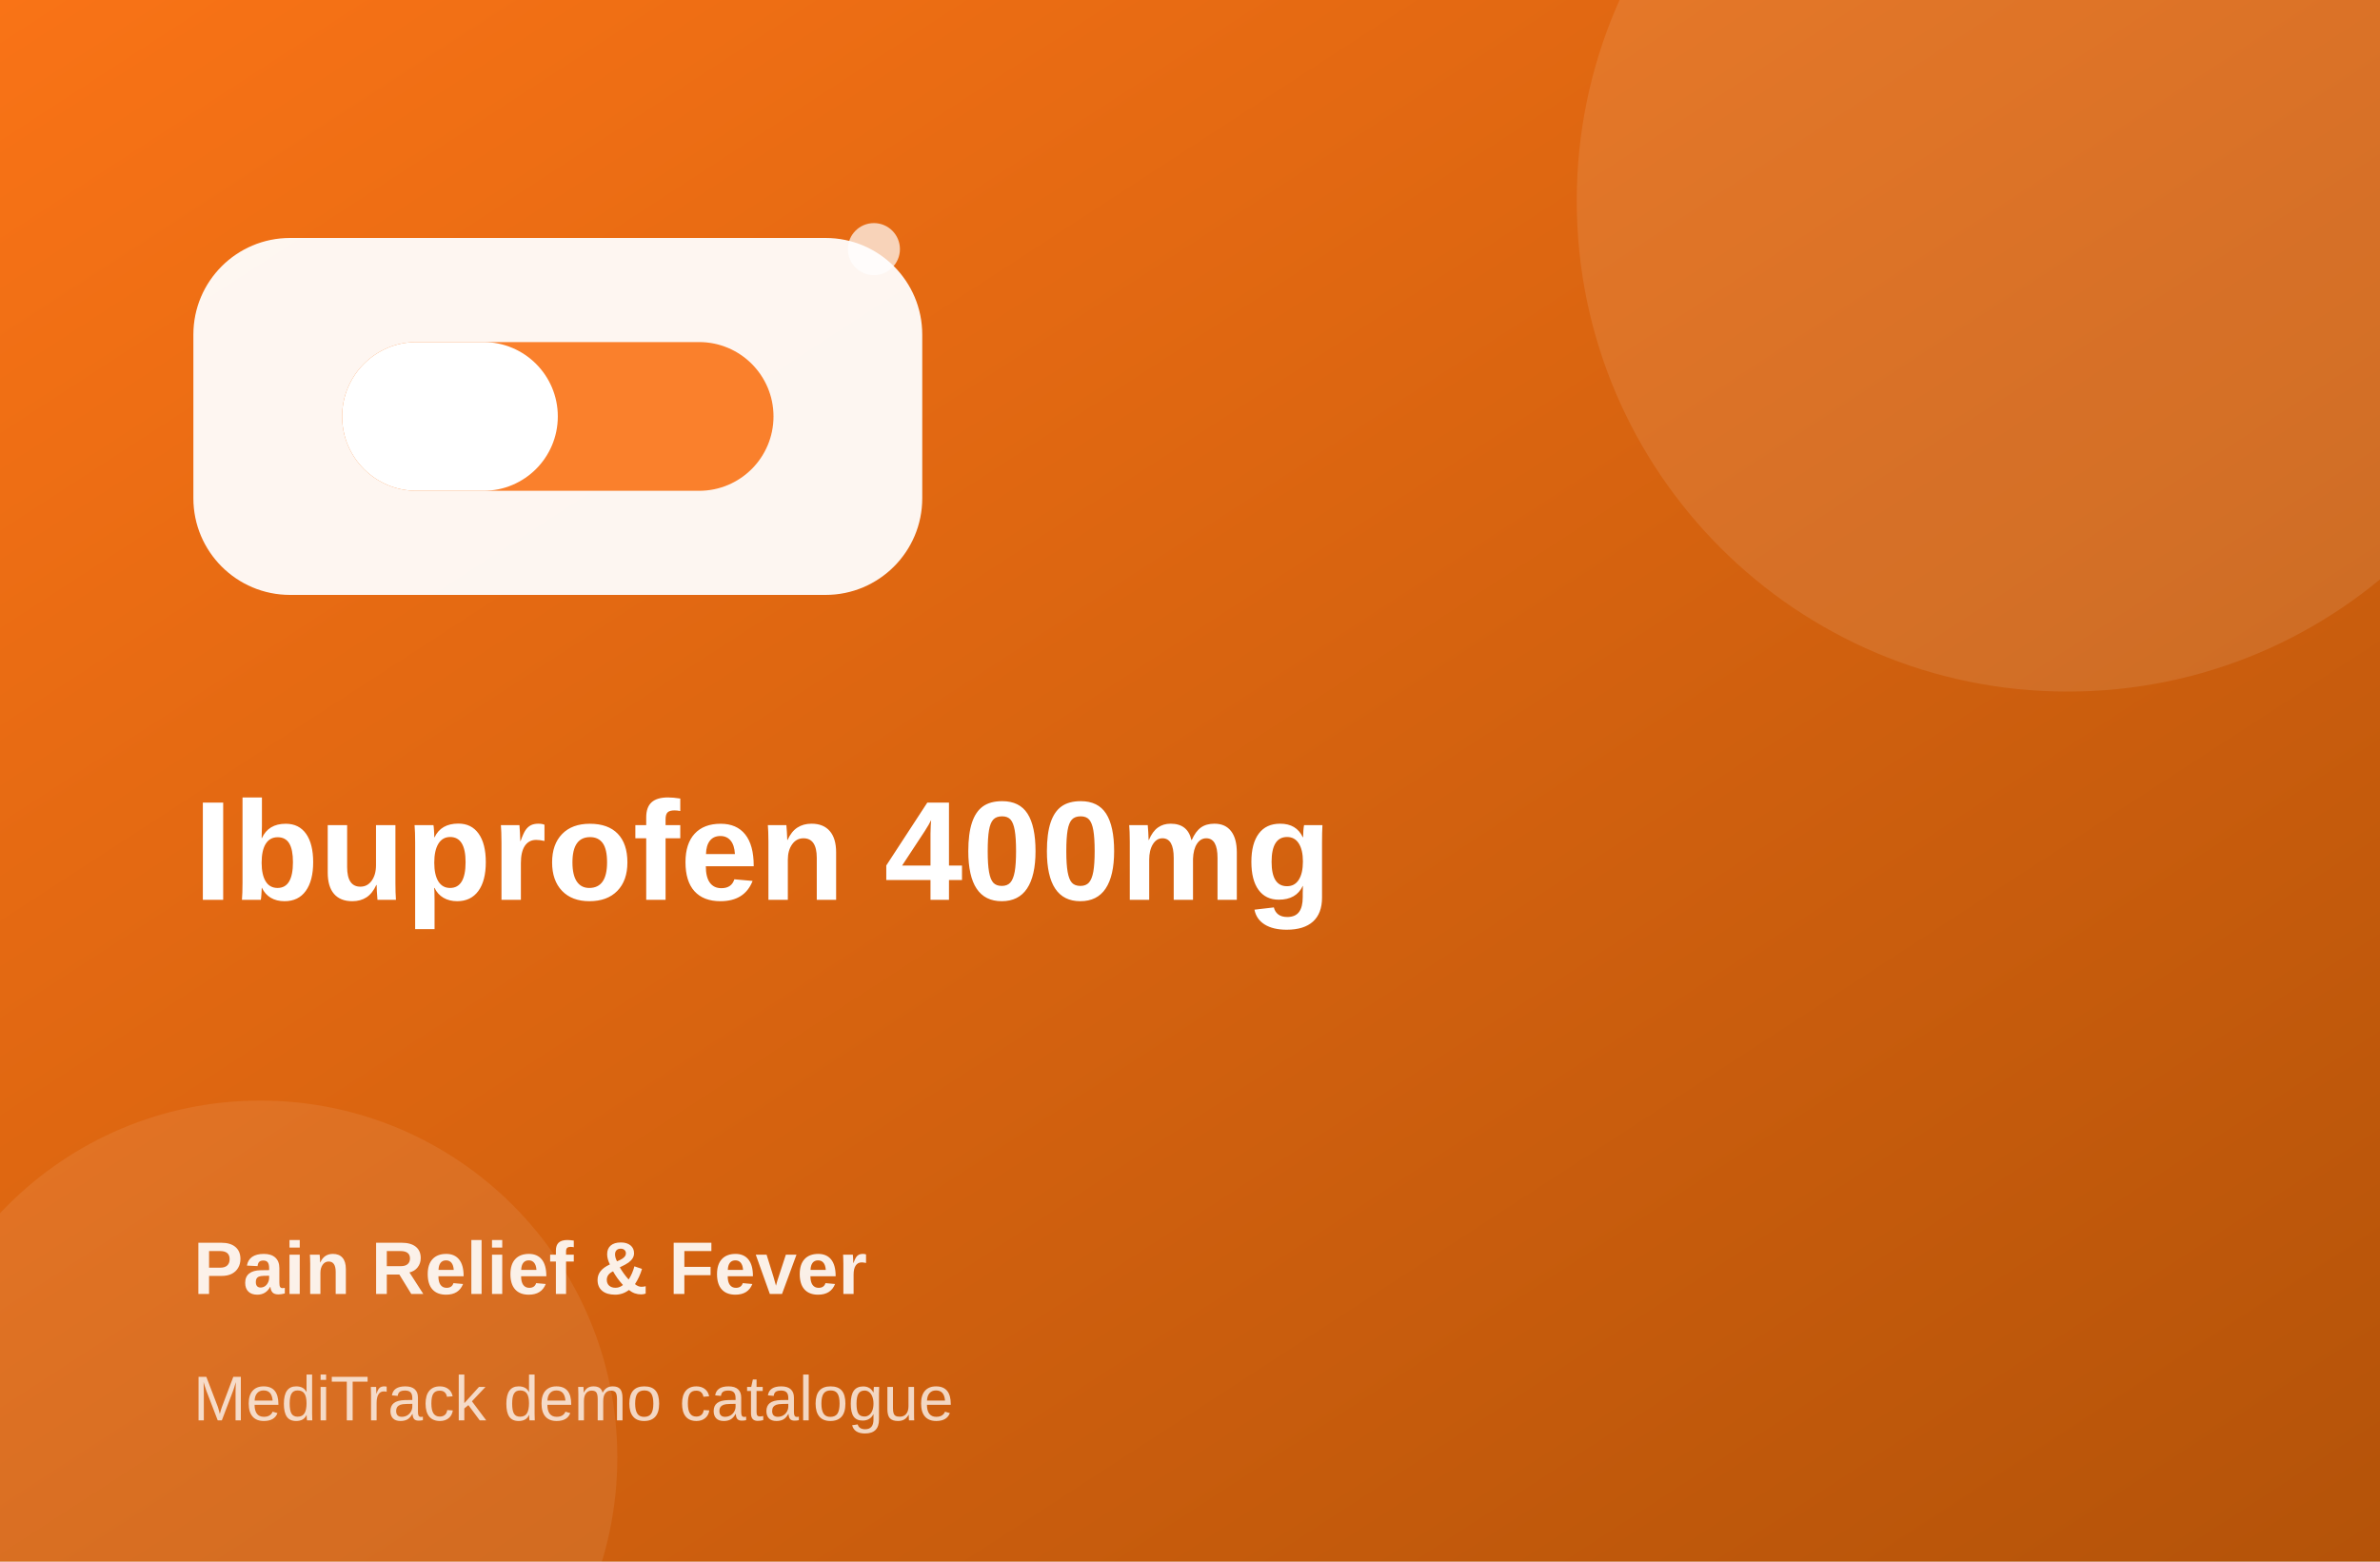
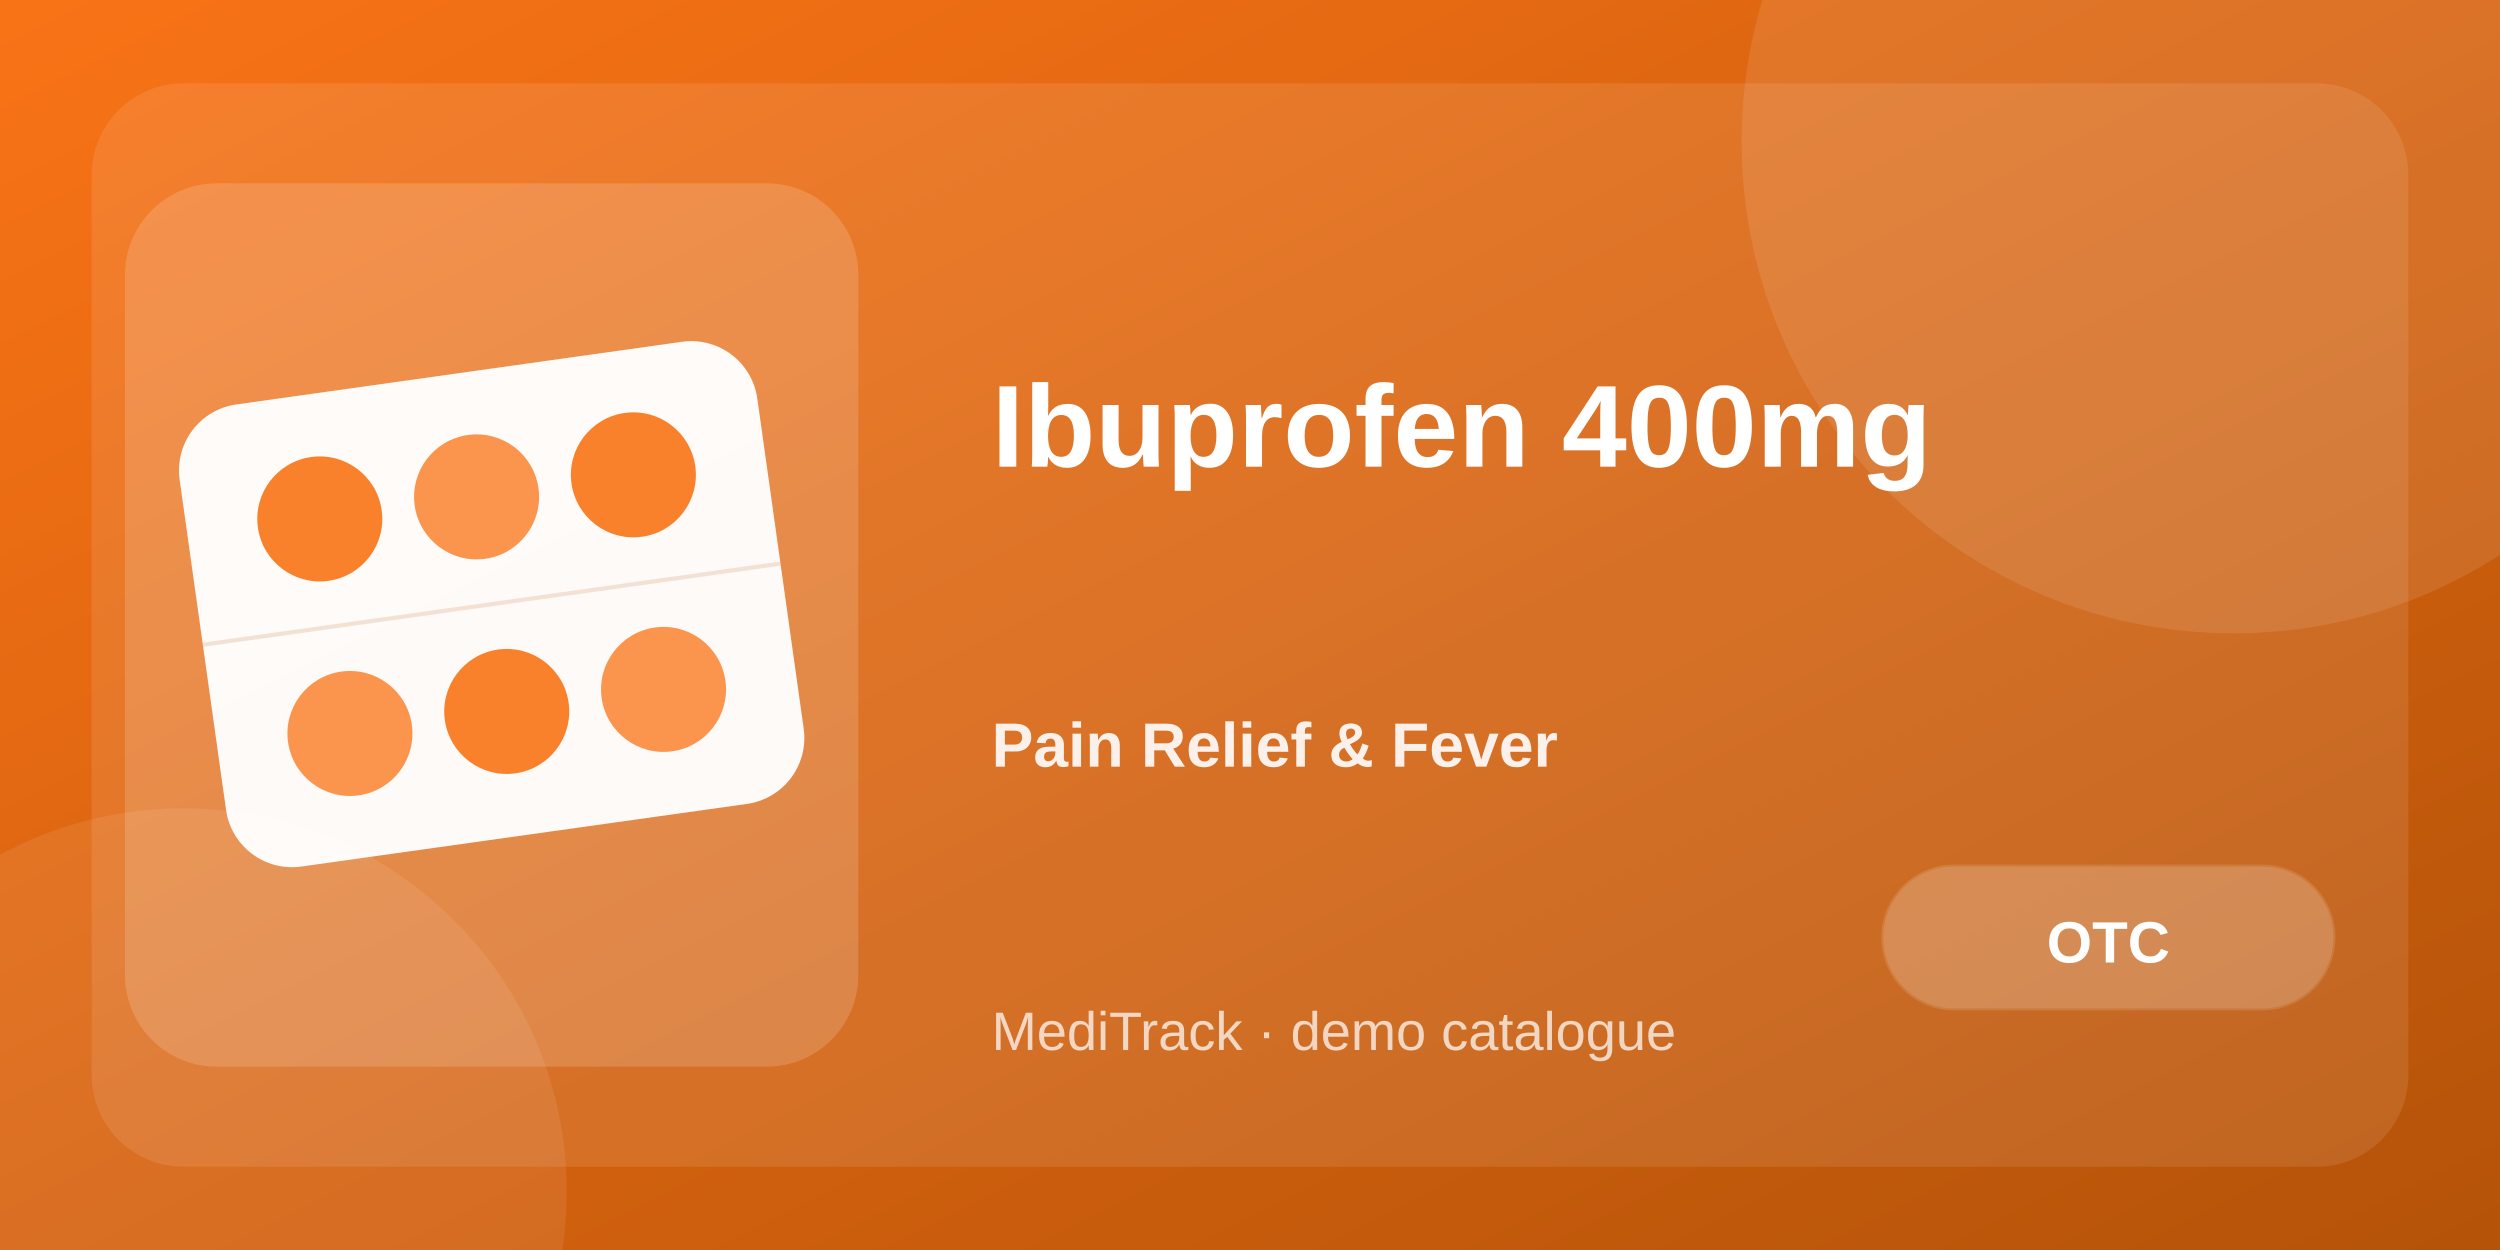
- <svg xmlns="http://www.w3.org/2000/svg" width="640" height="420" viewBox="0 0 640 420" role="img" aria-label="Ibuprofen 400mg">
+ <svg xmlns="http://www.w3.org/2000/svg" width="600" height="300" viewBox="0 0 600 300" role="img" aria-label="Ibuprofen 400mg">
  <defs>
    <linearGradient id="bg" x1="0" y1="0" x2="1" y2="1">
      <stop offset="0" stop-color="#f97316" />
      <stop offset="1" stop-color="#b45309" />
    </linearGradient>
  </defs>
-   <rect width="640" height="420" fill="url(#bg)" />
-   <circle cx="556" cy="54" r="132" fill="#ffffff" opacity="0.10" />
-   <circle cx="70" cy="392" r="96" fill="#ffffff" opacity="0.08" />
-   <rect x="52" y="64" width="196" height="96" rx="26" fill="#ffffff" opacity="0.94" />
-   <rect x="92" y="92" width="116" height="40" rx="20" fill="#f97316" opacity="0.9" />
-   <rect x="92" y="92" width="58" height="40" rx="20" fill="#ffffff" />
-   <rect x="228" y="60" width="14" height="14" rx="7" fill="#ffffff" opacity="0.7" />
-   <text x="52" y="242" font-family="Arial, Helvetica, sans-serif" font-size="38" font-weight="700" fill="#ffffff">Ibuprofen 400mg</text>
-   <text x="52" y="348" font-family="Arial, Helvetica, sans-serif" font-size="20" font-weight="600" fill="#ffffff" opacity="0.9">Pain Relief &amp; Fever</text>
-   <text x="52" y="382" font-family="Arial, Helvetica, sans-serif" font-size="17" fill="#ffffff" opacity="0.75">MediTrack demo catalogue</text>
+   <rect width="600" height="300" fill="url(#bg)" />
+   <circle cx="536" cy="34" r="118" fill="#ffffff" opacity="0.10" />
+   <circle cx="44" cy="286" r="92" fill="#ffffff" opacity="0.08" />
+   <rect x="22" y="20" width="556" height="260" rx="22" fill="#ffffff" opacity="0.10" />
+   <rect x="30" y="44" width="176" height="212" rx="22" fill="#ffffff" opacity="0.16" />
+   <g transform="translate(118 145) rotate(-8)">
+     <rect x="-70" y="-56" width="140" height="112" rx="16" fill="#ffffff" opacity="0.96" />
+     <circle cx="-38" cy="-26" r="15" fill="#f97316" opacity="0.9" />
+     <circle cx="0" cy="-26" r="15" fill="#f97316" opacity="0.75" />
+     <circle cx="38" cy="-26" r="15" fill="#f97316" opacity="0.9" />
+     <circle cx="-38" cy="26" r="15" fill="#f97316" opacity="0.75" />
+     <circle cx="0" cy="26" r="15" fill="#f97316" opacity="0.9" />
+     <circle cx="38" cy="26" r="15" fill="#f97316" opacity="0.75" />
+     <path d="M-70 0 H70" stroke="#b45309" stroke-opacity="0.15" />
+   </g>
+   <text x="238" y="112" font-family="Arial, Helvetica, sans-serif" font-size="28" font-weight="700" fill="#ffffff">Ibuprofen 400mg</text>
+   <text x="238" y="184" font-family="Arial, Helvetica, sans-serif" font-size="15" font-weight="600" fill="#ffffff" opacity="0.9">Pain Relief &amp; Fever</text>
+   <text x="238" y="252" font-family="Arial, Helvetica, sans-serif" font-size="13" fill="#ffffff" opacity="0.72">MediTrack · demo catalogue</text>
+   <rect x="452" y="208" width="108" height="34" rx="17" fill="#ffffff" opacity="0.22" stroke="#ffffff" stroke-opacity="0.55" />
+   <text x="506" y="231" text-anchor="middle" font-family="Arial, Helvetica, sans-serif" font-size="14" font-weight="700" fill="#ffffff">OTC</text>
</svg>
